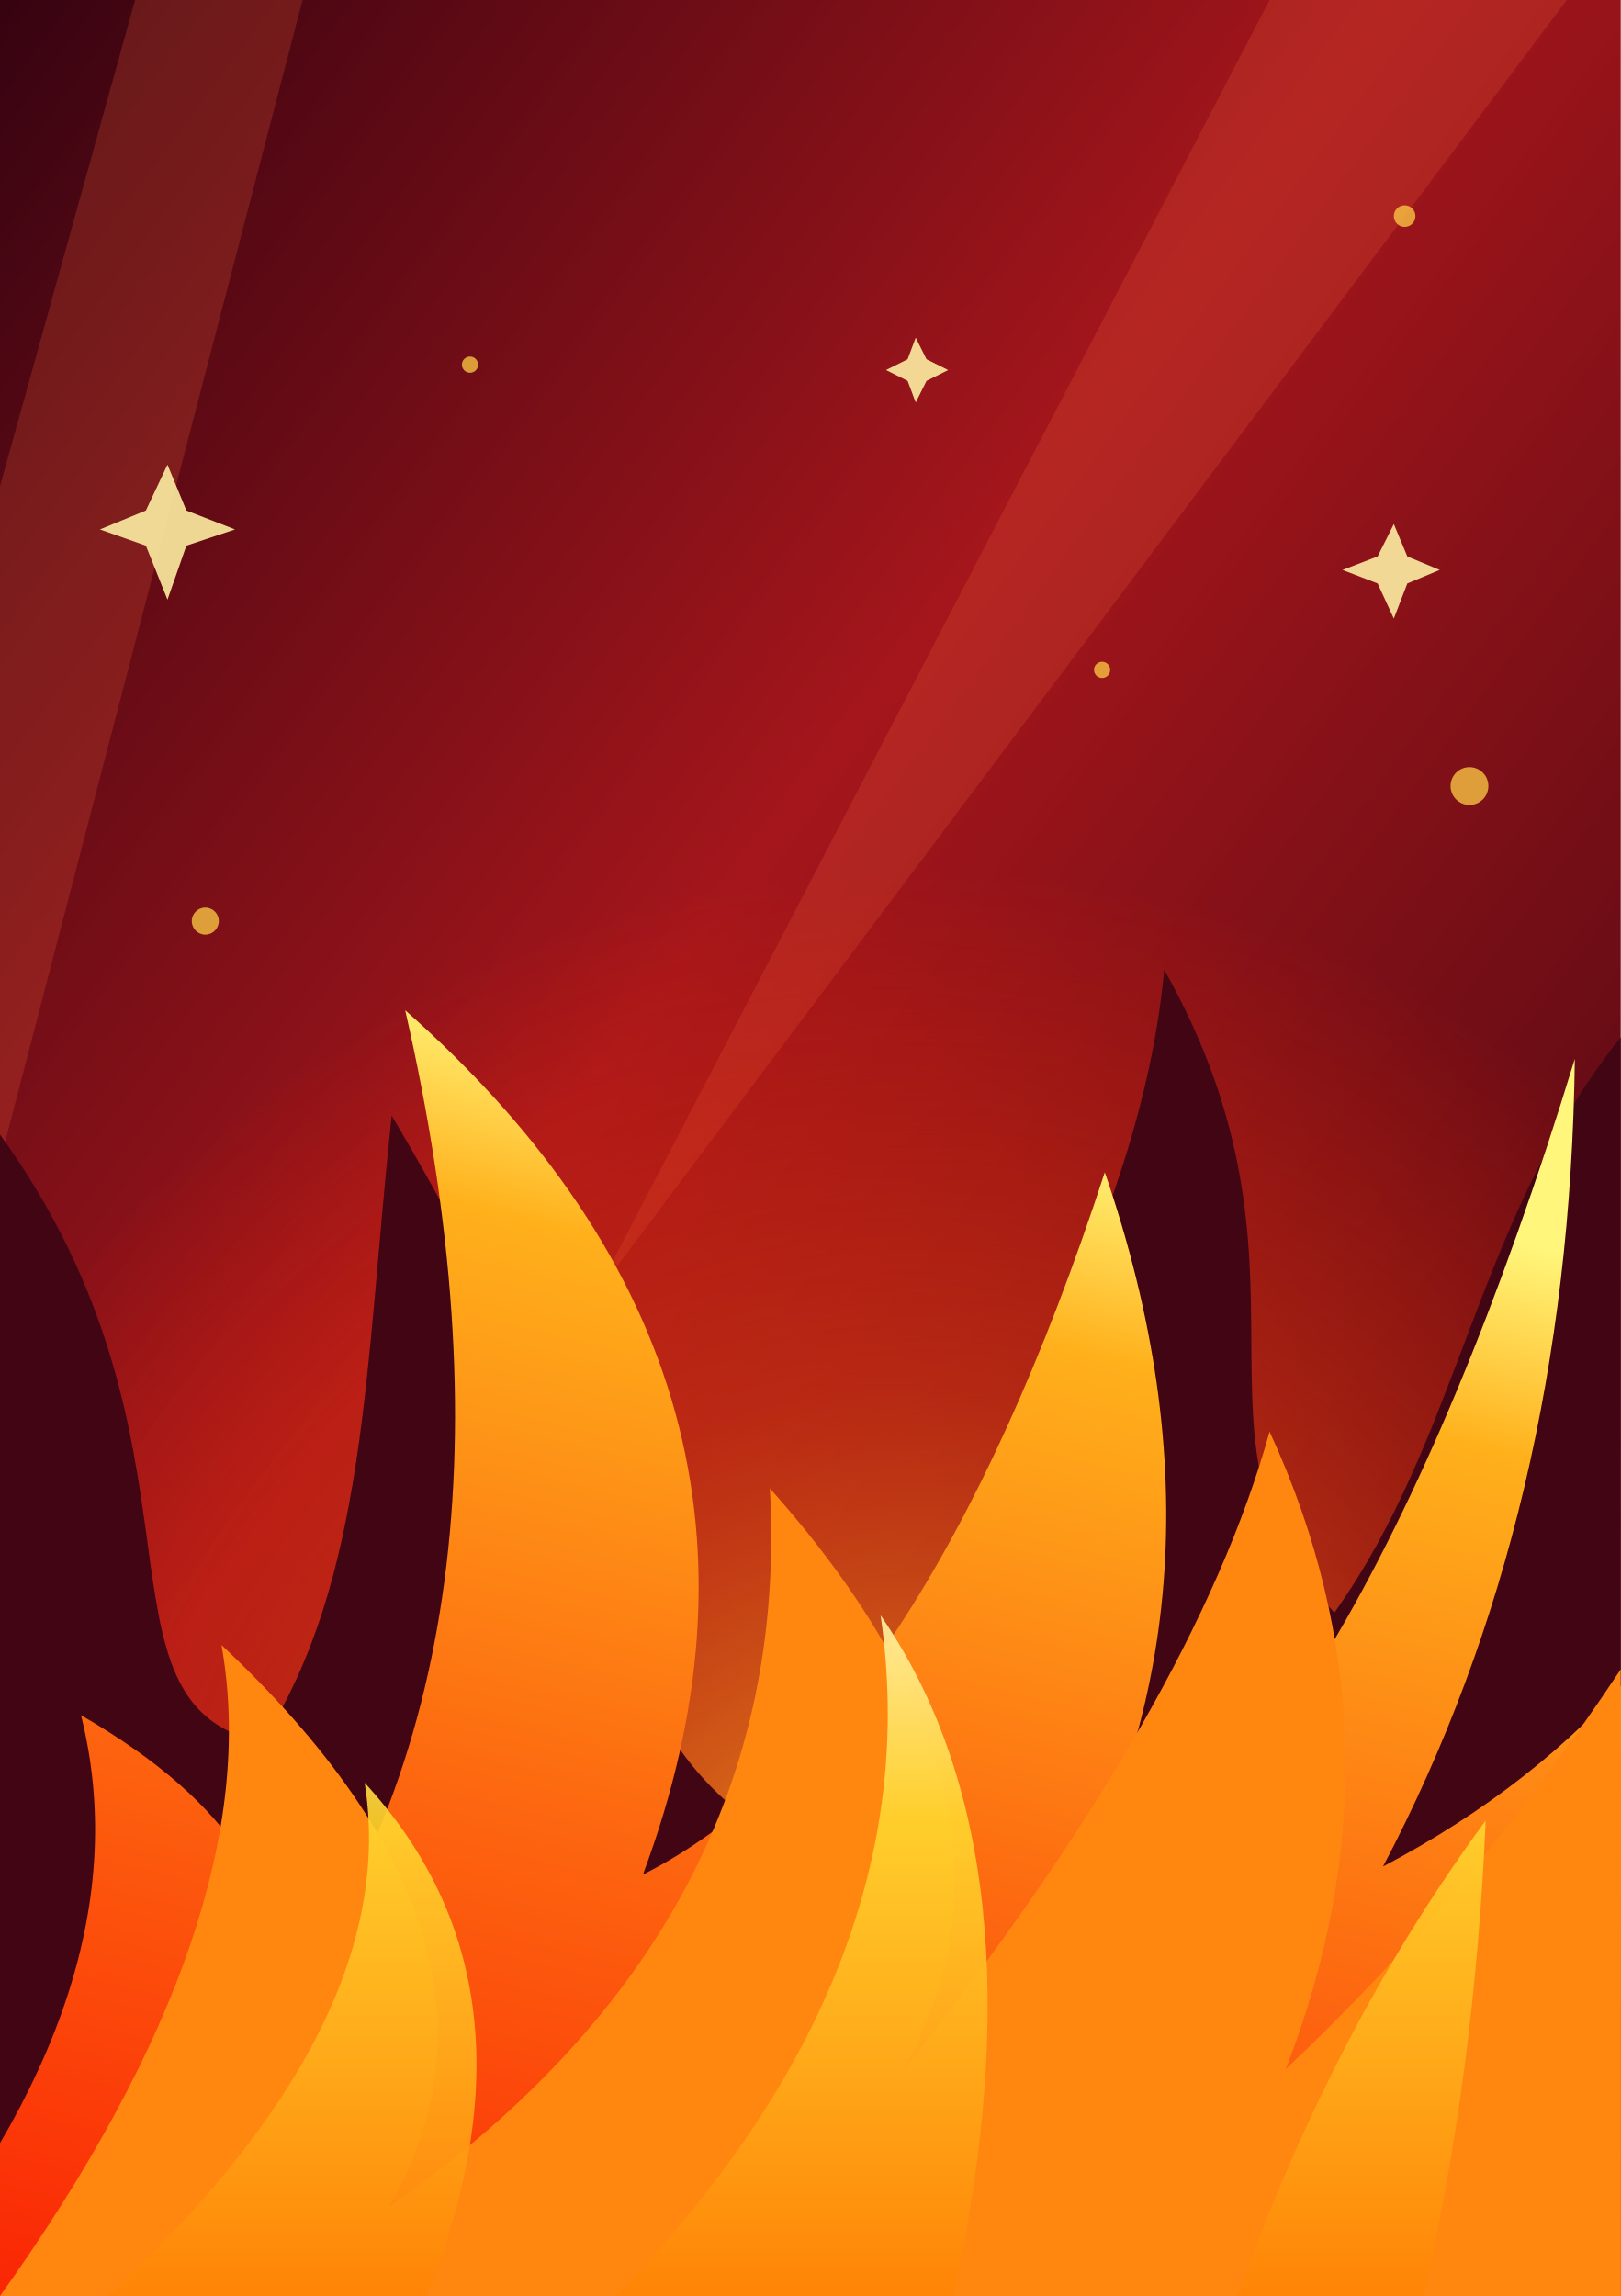
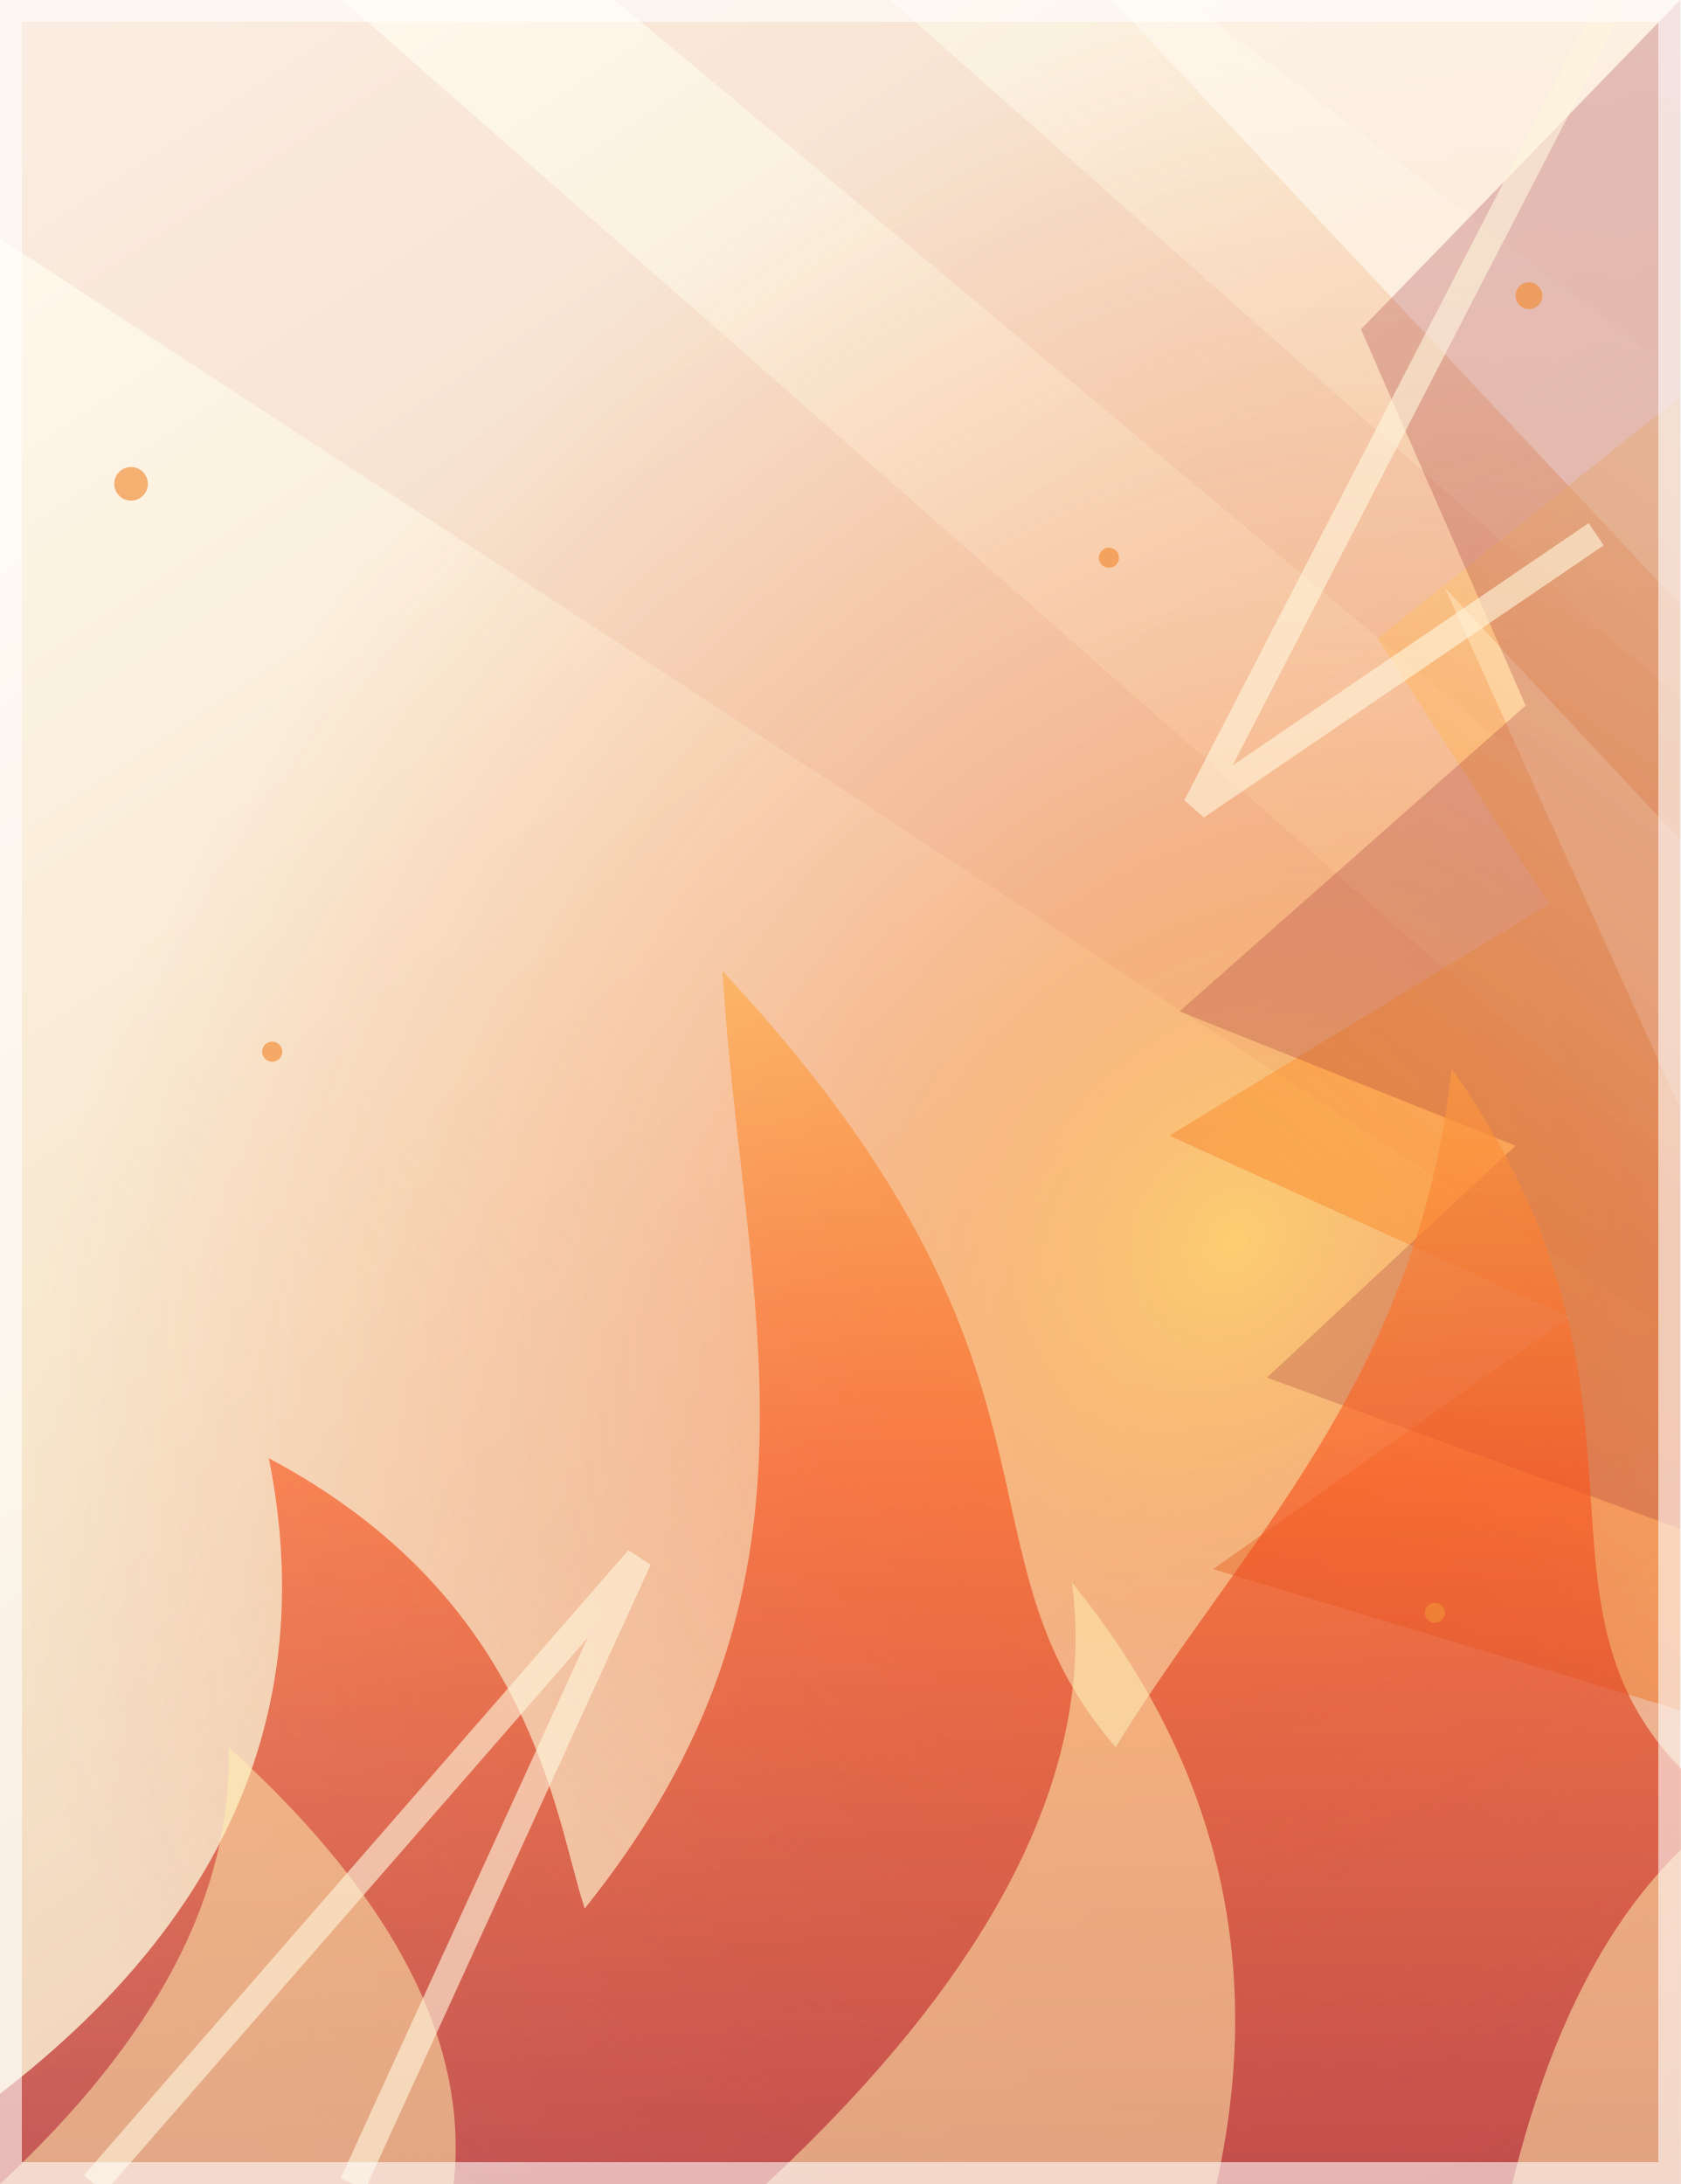
- <svg xmlns="http://www.w3.org/2000/svg" width="600" height="850" viewBox="0 0 600 850" aria-hidden="true">
+ <svg xmlns="http://www.w3.org/2000/svg" width="500" height="650" viewBox="0 0 500 650" fill="none">
  <defs>
-     <linearGradient id="base" x1="0" x2=".95" y1="0" y2="1">
-       <stop stop-color="#360311" />
-       <stop offset=".43" stop-color="#a4161b" />
-       <stop offset="1" stop-color="#370410" />
+     <linearGradient id="paper" x1="36" y1="0" x2="470" y2="650" gradientUnits="userSpaceOnUse">
+       <stop stop-color="#fffaf0" />
+       <stop offset=".45" stop-color="#f7e6cc" />
+       <stop offset="1" stop-color="#e7bca4" />
    </linearGradient>
-     <radialGradient id="glow">
-       <stop stop-color="#ffb320" stop-opacity=".94" />
-       <stop offset=".55" stop-color="#e03c0f" stop-opacity=".54" />
-       <stop offset="1" stop-color="#ff2600" stop-opacity="0" />
+     <radialGradient id="light" cx="0" cy="0" r="1" gradientTransform="translate(368 370) rotate(130) scale(405 330)" gradientUnits="userSpaceOnUse">
+       <stop stop-color="#ffcb60" stop-opacity=".82" />
+       <stop offset=".42" stop-color="#f77232" stop-opacity=".31" />
+       <stop offset="1" stop-color="#f77232" stop-opacity="0" />
    </radialGradient>
-     <linearGradient id="flame" x1="0" x2=".35" y1="1" y2="0">
-       <stop stop-color="#fa2304" />
-       <stop offset=".45" stop-color="#fd6810" />
-       <stop offset=".85" stop-color="#ffb01b" />
-       <stop offset="1" stop-color="#fff67b" />
+     <linearGradient id="edge" x1="490" y1="80" x2="70" y2="620" gradientUnits="userSpaceOnUse">
+       <stop stop-color="#ffe6a1" />
+       <stop offset=".36" stop-color="#ff942c" />
+       <stop offset=".8" stop-color="#c82a22" />
+       <stop offset="1" stop-color="#601727" />
    </linearGradient>
-     <linearGradient id="core" x1="0" x2="0" y1="1" y2="0">
-       <stop stop-color="#ff8306" />
-       <stop offset=".7" stop-color="#ffd42e" />
-       <stop offset="1" stop-color="#fff2a4" />
+     <linearGradient id="flame" x1="250" y1="650" x2="250" y2="150" gradientUnits="userSpaceOnUse">
+       <stop stop-color="#ad1824" />
+       <stop offset=".42" stop-color="#f85822" />
+       <stop offset=".78" stop-color="#ffbc4f" />
+       <stop offset="1" stop-color="#ffefb2" />
    </linearGradient>
  </defs>
-   <path fill="url(#base)" d="M0 0h600v850H0z" />
-   <path d="M50 0h62L0 430V180zM470 0h110L220 480z" fill="#ec5736" opacity=".24" />
-   <ellipse cx="340" cy="750" rx="410" ry="430" fill="url(#glow)" />
-   <path fill="#410513" d="M0 850V420c83 115 30 211 97 225 39-61 38-139 48-232 107 180 64 226 159 278 30-108 116-213 127-332 63 112 2 175 63 238 47-66 52-145 106-213v466z" />
-   <path fill="url(#flame)" d="M-40 850Q55 735 30 635q85 49 70 113 104-138 50-374Q306 512 238 694q103-52 171-260 55 160-23 288 114-59 197-330-2 168-71 299Q626 631 661 515V850Z" />
-   <path fill="#ff8710" d="M0 850q100-140 82-241 118 111 62 208 150-105 141-266 105 118 49 216Q442 631 470 530q53 115 6 236 69-65 124-148V850z" />
-   <path fill="url(#core)" d="M40 850q109-101 95-190 69 75 23 190h70q117-121 98-252 62 90 27 252h105q36-100 92-176-4 93-23 176z" opacity=".92" />
-   <g fill="#fff3a4" opacity=".88">
-     <path d="M62 172l7 17 18 7-18 6-7 20-8-20-17-6 17-7z" />
-     <path d="M516 194l5 12 12 5-12 5-5 13-6-13-13-5 13-5z" />
-     <path d="M339 125l4 8 8 4-8 4-4 8-3-8-8-4 8-4z" />
+   <rect width="500" height="650" fill="url(#paper)" />
+   <rect width="500" height="650" fill="url(#light)" />
+   <path d="M0 0H500V112L353 0H265L500 208V265L183 0H102L500 350V398L0 71V0Z" fill="#d8684b" opacity=".09" />
+   <path d="M500 0 331 0 500 180V0ZM500 250 430 175 500 330V250Z" fill="#fff8ee" opacity=".7" />
+   <path d="M500 118 410 190 461 269 348 338 467 392 361 467 500 509V118Z" fill="url(#edge)" opacity=".49" />
+   <path d="M500 0 405 98 454 210 351 301 451 341 377 410 500 455V0Z" fill="#9f2933" opacity=".26" />
+   <path d="M-40 650Q106 564 80 434c79 42 85 107 94 134C252 471 221 389 215 289c111 119 66 172 117 231 36-59 90-109 100-202 75 107 7 169 87 224v108H-40Z" fill="url(#flame)" opacity=".66" />
+   <path d="M0 650q70-65 68-130 74 67 67 130h93q102-95 91-179 65 80 43 179h88q20-82 67-113-12 61 0 113H0Z" fill="#fff0b1" opacity=".52" />
+   <path d="M480 0 356 240 475 159M28 650l162-186-85 186" stroke="#fff6dc" stroke-width="8" opacity=".62" />
+   <g fill="#f28d37" opacity=".67">
+     <circle cx="39" cy="144" r="5" />
+     <circle cx="455" cy="88" r="4" />
+     <circle cx="81" cy="313" r="3" />
+     <circle cx="427" cy="480" r="3" />
+     <circle cx="330" cy="166" r="3" />
  </g>
-   <g fill="#ffce44" opacity=".75">
-     <circle cx="76" cy="341" r="5" />
-     <circle cx="544" cy="291" r="7" />
-     <circle cx="174" cy="135" r="3" />
-     <circle cx="408" cy="248" r="3" />
-     <circle cx="520" cy="80" r="4" />
-   </g>
+   <path d="M0 0h500v650H0z" stroke="#fff" stroke-opacity=".58" stroke-width="13" />
</svg>
